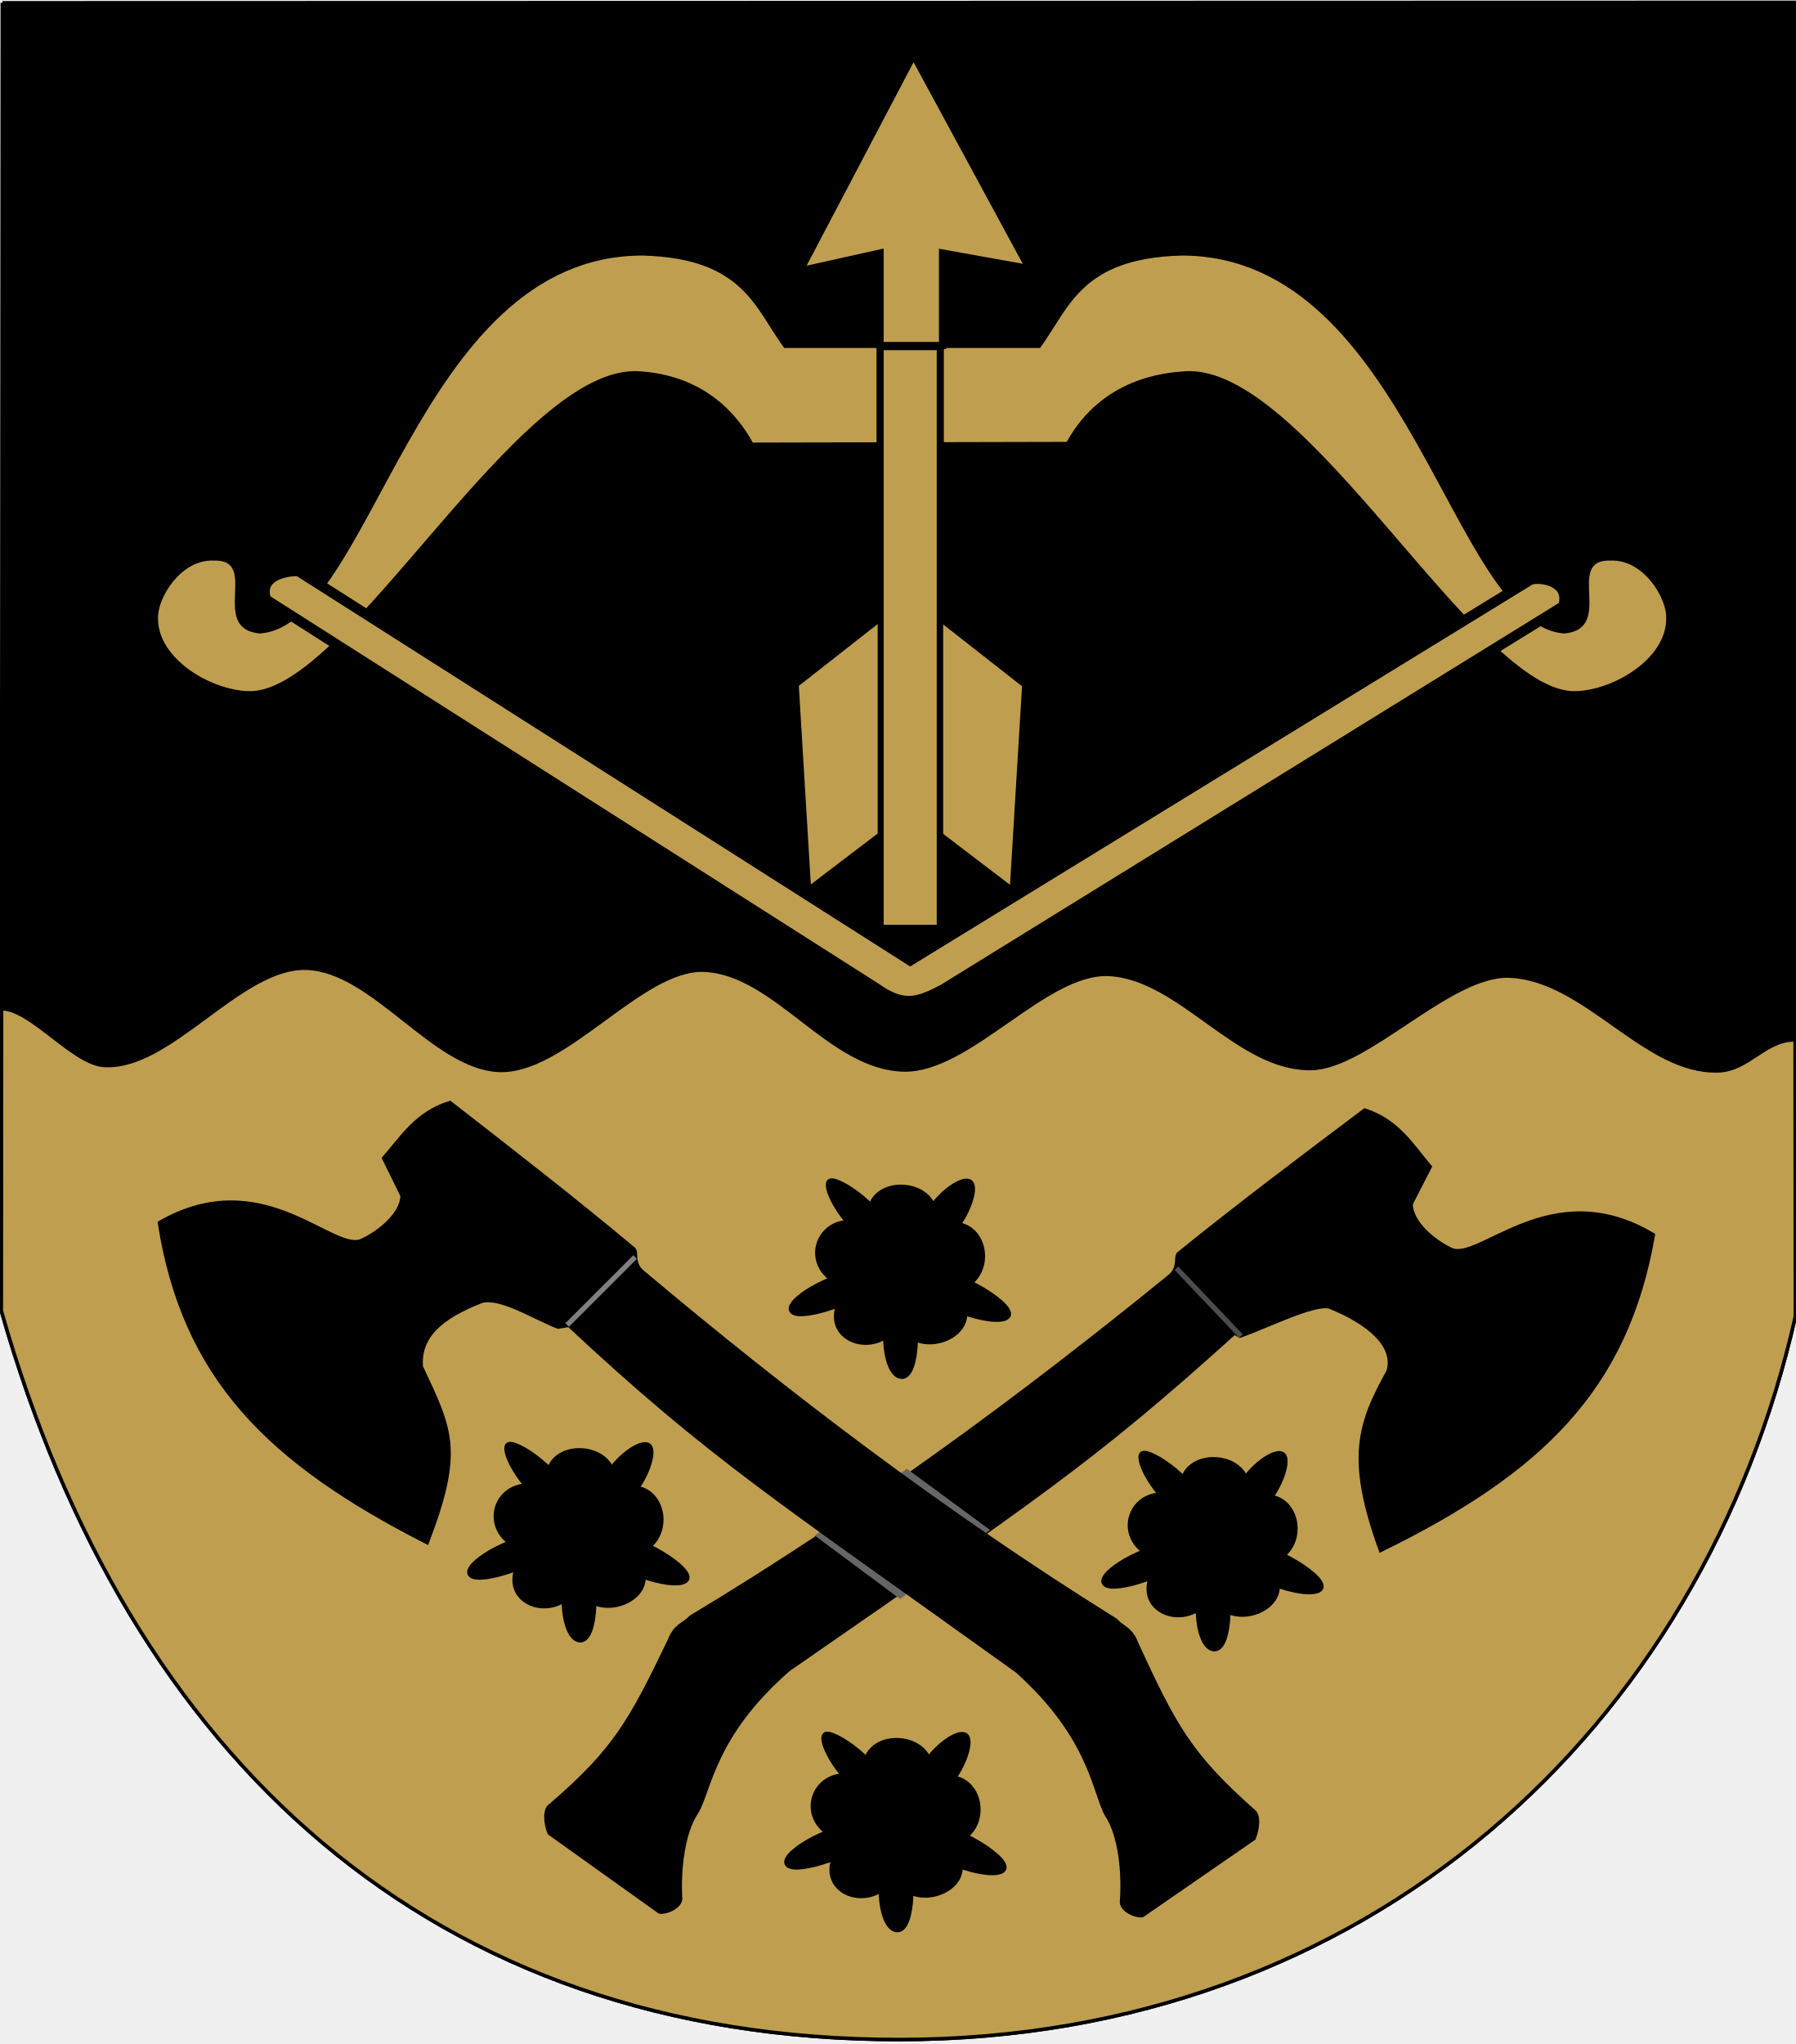
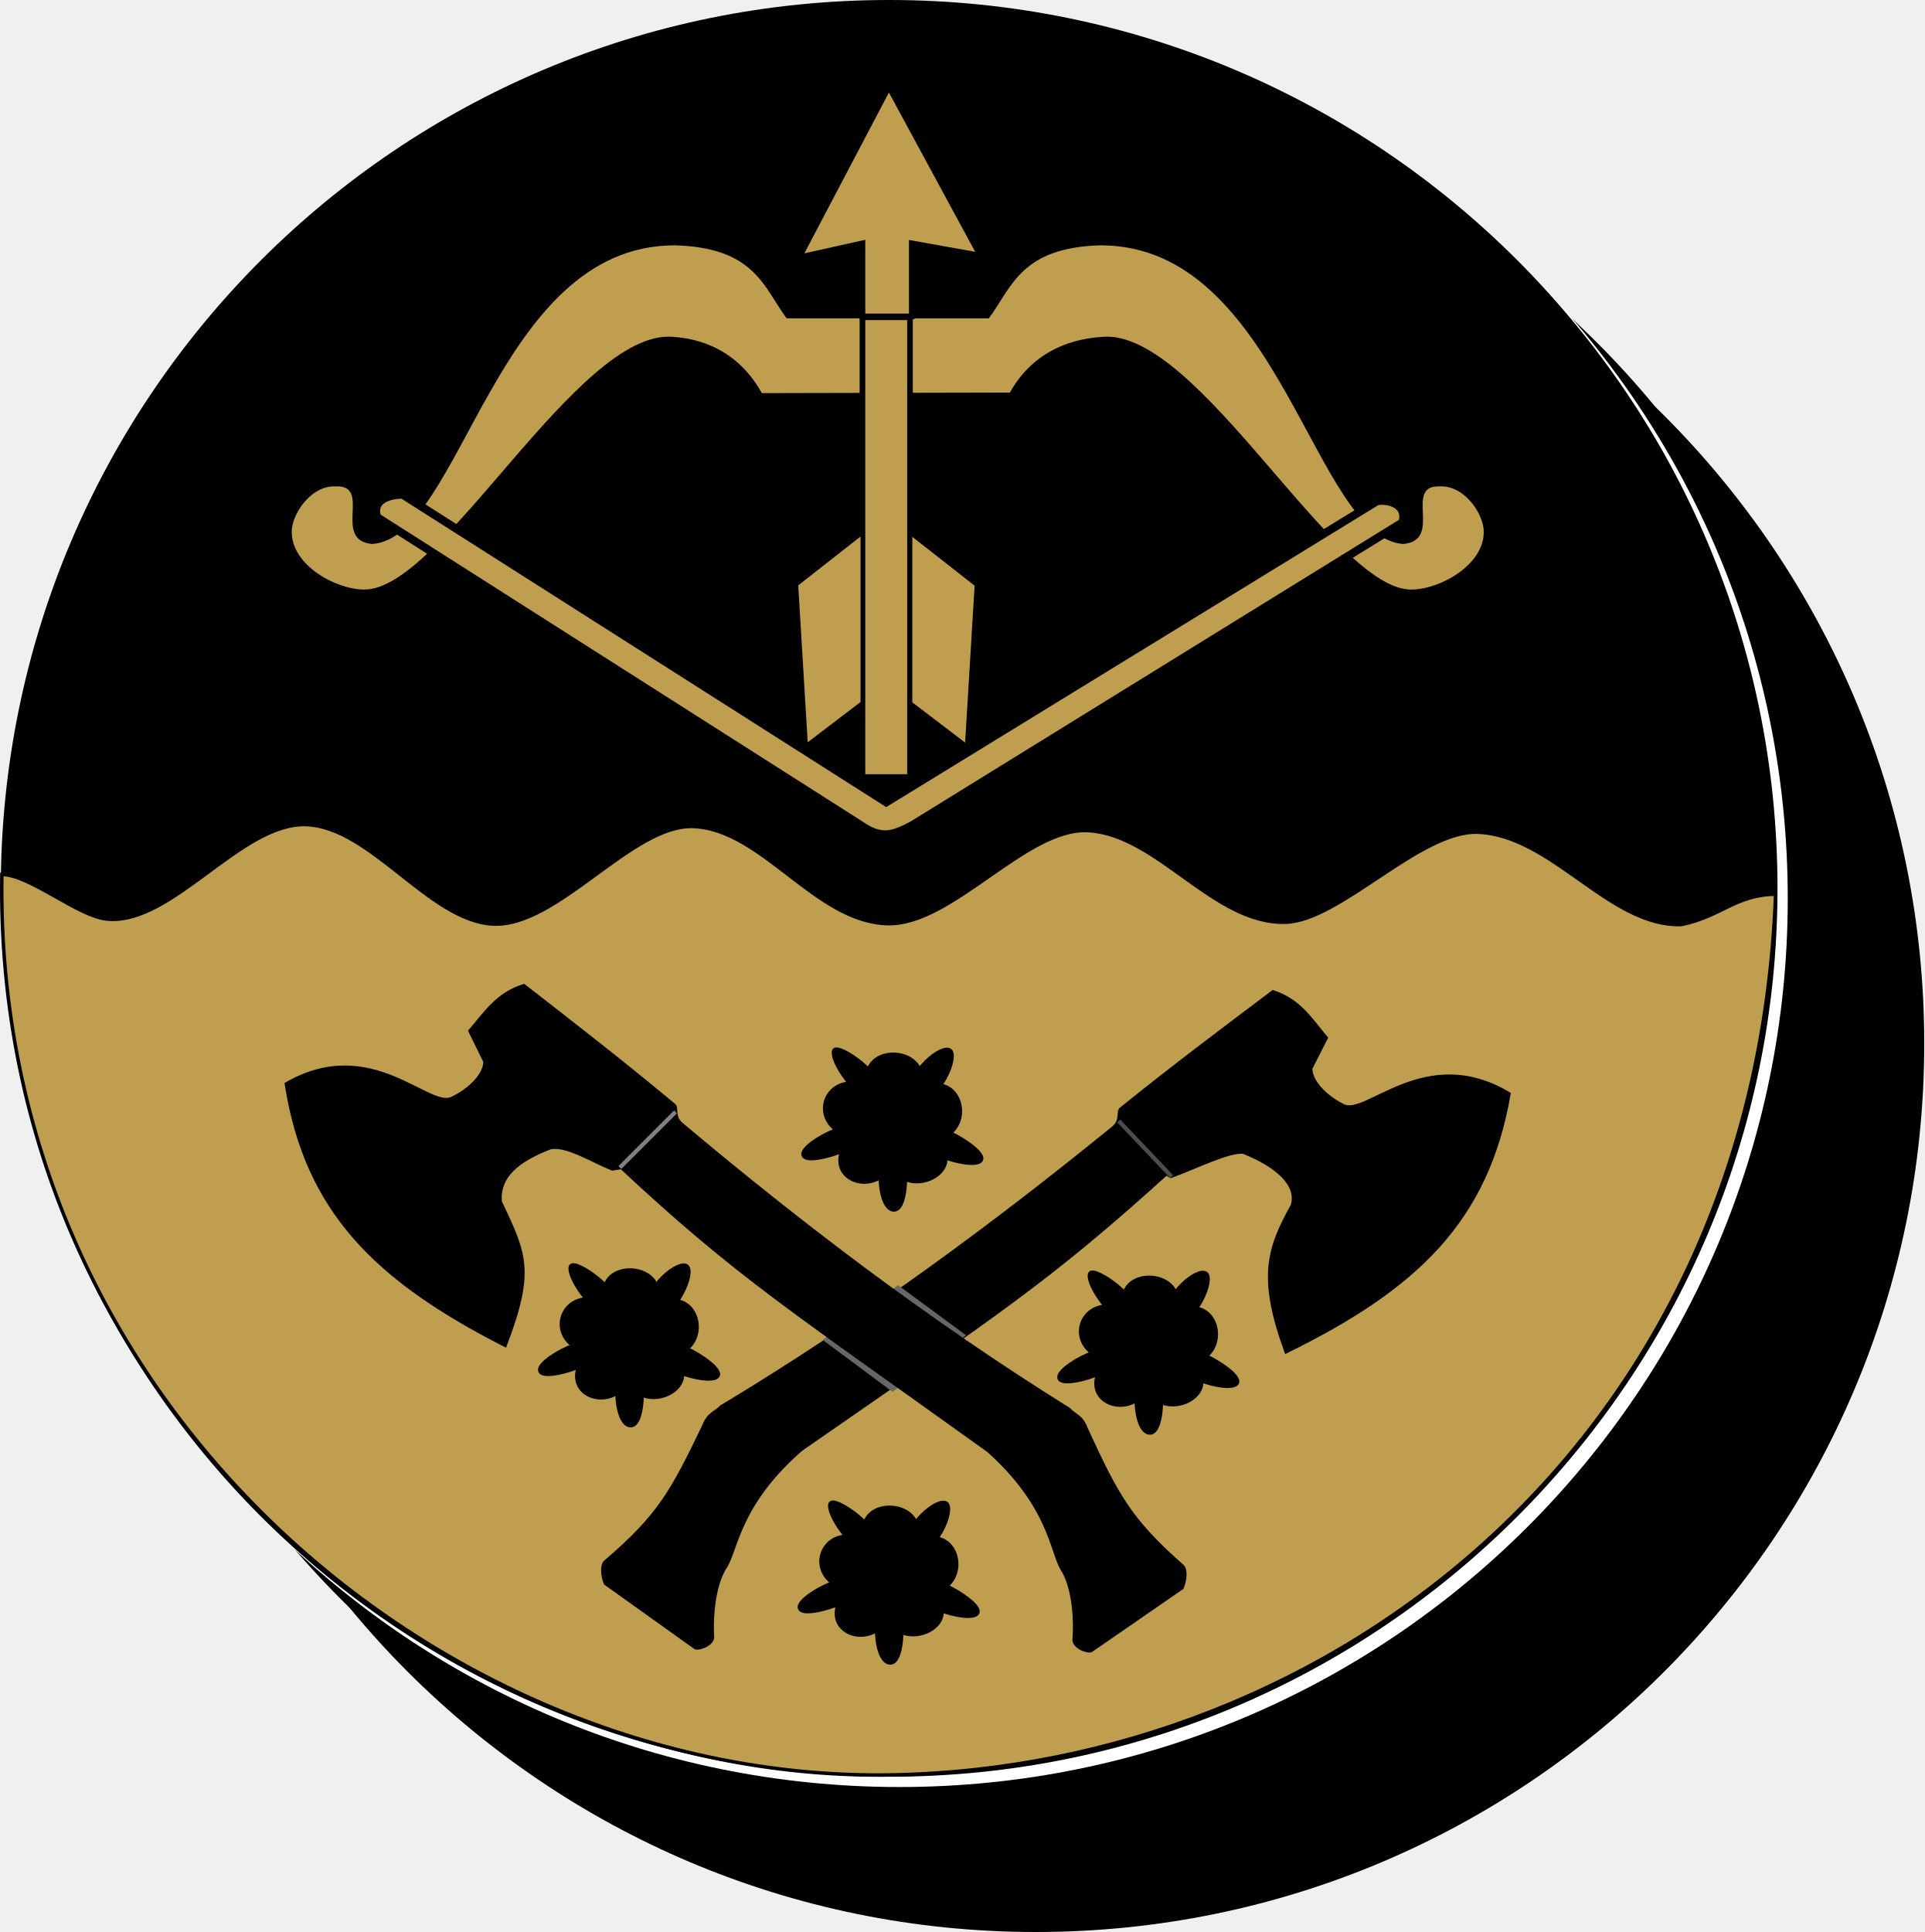
- <svg xmlns="http://www.w3.org/2000/svg" xml:space="preserve" width="500px" height="569px" shape-rendering="geometricPrecision" text-rendering="geometricPrecision" image-rendering="optimizeQuality" fill-rule="evenodd" clip-rule="evenodd" viewBox="0 0 500 569" version="1.0">
-   <g id="Layer_x0020_1">
-     <path id="path1937" fill="black" stroke="black" stroke-width="0.992" d="M0.653 0.782l498.933 -0.122 0.275 365.808c-25.803,114.437 -119.035,201.209 -249.35,201.29 -130.315,0.081 -214.788,-78.4 -250.145,-202.878l0.287 -364.099z" />
-     <path id="path1937_0" fill="#BF9F4F" stroke="black" stroke-width="0.992" d="M499.803 289.465l0.058 77.005c-25.803,114.437 -119.035,201.209 -249.35,201.29 -130.315,0.081 -214.788,-78.4 -250.145,-202.878l0.066 -84.103c8.3,0.144 19.846,15.16 28.381,15.788 18.493,1.361 38.042,-27.698 56.559,-27.039 18.519,0.659 35.087,27.313 53.204,28.416 18.445,1.123 39.796,-28.458 57.336,-27.874 19.881,0.662 35.008,27.367 55.757,27.771 18.309,0.357 39.429,-27.481 57.065,-26.598 19.988,1.001 35.859,26.658 56.456,26.192 15.62,-0.353 38.544,-26.421 55.112,-25.722 21.303,0.897 37.606,27.068 58.128,26.381 8.417,-0.281 13.073,-8.772 21.373,-8.628z" />
-     <path fill="#BF9F4F" d="M289.581 96.865c8.2,-11.263 11.436,-25.007 39.492,-25.721 63.23,0.112 74.959,103.228 106.543,105.202 14.187,-1.386 -0.169,-20.766 12.777,-20.29 9.101,-0.414 15.72,10.342 15.513,16.133 0.023,11.288 -14.824,20.019 -25.372,20.214 -27.502,0.506 -75.034,-91.57 -108.772,-89.043 -5.269,0.395 -22.821,1.723 -32.777,19.65l-87.392 0.192c-9.956,-17.927 -26.187,-19.448 -31.456,-19.843 -33.739,-2.526 -81.27,89.549 -108.772,89.043 -10.548,-0.194 -25.395,-8.925 -25.372,-20.214 -0.207,-5.791 6.412,-16.547 15.513,-16.133 12.946,-0.476 -1.41,18.904 12.777,20.29 31.584,-1.974 43.313,-105.09 106.543,-105.202 28.056,0.714 31.292,14.459 39.492,25.721l71.264 0z" />
-     <path fill="#BF9F4F" stroke="black" stroke-width="2.835" d="M74.085 166.914c-2.272,-6.675 5.691,-8.076 9.002,-7.926l170.33 108.382 172.806 -106.04c3.516,-0.827 11.065,0.827 8.997,7.445l-172.507 106.561c-7.134,3.778 -11.164,5.074 -18.608,-0.145l-170.02 -108.278z" />
-     <rect fill="#BF9F4F" stroke="black" stroke-width="1.984" x="245.036" y="96.487" width="16.754" height="161.952" />
-     <polygon fill="#BF9F4F" stroke="black" stroke-width="1.984" points="254.344,15.201 286.61,74.77 262.41,70.426 262.41,96.177 245.036,96.177 245.036,70.426 222.698,75.39 " />
-     <polygon fill="#BF9F4F" stroke="black" stroke-width="0.992" points="262.1,172.81 285.059,190.804 281.646,247.27 262.1,232.378 " />
-     <path fill="black" stroke="black" stroke-width="0.992" d="M153.199 502.609c-1.647,1.013 -1.434,4.817 -0.291,7.69l30.683 21.918c1.543,0.427 6.187,-1.316 5.87,-3.99 -0.444,-7.526 0.662,-18.153 4.56,-23.818 3.666,-6.188 4.542,-21.369 25.574,-39.651 67.209,-46.635 83.871,-57.296 124.101,-93.697l1.506 0.886c7.969,-2.829 20.279,-9.069 24.837,-8.177 11.584,4.642 18.516,11.144 16.455,17.957 -8.039,14.521 -11.474,24.178 -2.116,49.866 44.639,-21.84 68.501,-44.92 75.927,-87.847 -28.79,-17.275 -48.916,8.499 -56.68,3.88 -4.105,-1.987 -10.691,-7.075 -10.765,-12.473l5.303 -10.375c-5.134,-6.075 -9.027,-12.771 -18.192,-15.745 -17.595,13.232 -34.911,26.237 -51.825,39.923 -1.057,0.984 0.435,3.917 -2.57,6.362 -40.42,32.886 -84.348,65.439 -133.283,94.859 -1.97,2.157 -4.251,2.143 -5.911,6.47 -10.854,22.558 -15.197,30.54 -33.184,45.964z" />
-     <line fill="none" stroke="#4C4C4C" stroke-width="1.417" x1="327.528" y1="353.035" x2="345.514" y2="371.951" />
-     <polygon fill="#666666" stroke="#666666" stroke-width="0.992" points="252.481,409.475 274.809,425.911 250.62,444.517 227.672,427.461 " />
-     <path fill="black" stroke="black" stroke-width="0.992" d="M348.946 504.094c1.631,1.039 1.358,4.839 0.169,7.694l-31.026 21.429c-1.55,0.403 -6.166,-1.414 -5.806,-4.083 0.564,-7.517 -0.374,-18.161 -4.182,-23.887 -3.568,-6.245 -4.202,-21.438 -24.942,-40.052 -66.461,-47.694 -85.123,-59.239 -124.77,-96.273l-3.049 0.488c-6.689,-2.624 -15.55,-8.348 -20.999,-7.251 -11.656,4.457 -17.701,9.939 -17.073,18.289 8.384,17.767 11.419,23.437 1.655,48.973 -44.287,-22.544 -67.78,-46 -74.524,-89.04 29.06,-16.816 48.776,9.273 56.611,4.778 4.136,-1.921 10.802,-6.905 10.961,-12.301l-5.138 -10.458c5.229,-5.993 9.228,-12.626 18.439,-15.455 17.383,13.509 34.491,26.787 51.186,40.739 1.041,1.001 -0.497,3.909 2.469,6.401 39.894,33.523 83.3,66.768 131.762,96.96 1.936,2.188 4.216,2.21 5.807,6.563 10.496,22.727 14.711,30.777 32.451,46.485z" />
-     <line fill="none" stroke="#7F7F7F" stroke-width="1.417" x1="157.897" y1="368.85" x2="176.814" y2="349.933" />
-     <g id="_46725200">
-       <path id="path9185" fill="black" stroke="black" stroke-width="1.327" d="M244.618 347.508c-9.374,-5.353 -15.438,-16.71 -13.748,-18.596 1.689,-1.885 17.143,8.363 16.571,16.348 -0.572,7.984 7.674,10.582 8.167,0.585 0.493,-9.996 11.768,-18.774 14.512,-16.795 2.744,1.978 -3.194,16.713 -12.685,19.155 -2.998,1.57 -3.554,9.331 1.303,6.559 4.856,-2.771 23.387,7.917 22.031,11.389 -1.356,3.472 -19.876,-1.202 -23.546,-8.822 -4.93,-5.482 -8.082,-1.695 -4.666,3.232 3.416,4.926 3.267,22.526 -1.399,22.639 -4.666,0.112 -6.519,-14.29 -2.181,-22.227 4.343,-7.936 0.622,-8.65 -5.307,-3.277 -6.371,5.34 -22.027,10.237 -23.351,7.021 -1.324,-3.217 14.401,-12.121 22.027,-10.238 7.626,1.884 2.272,-6.972 2.272,-6.972z" />
-       <path id="path9187" fill="black" stroke="black" stroke-width="1.327" d="M250.385 367.651c-6.085,12.158 -25.501,4.526 -13.968,-9.361 -15.557,-4.237 -8.64,-23.358 6.181,-16.611 -4.599,-16.268 23.407,-14.039 16.55,1.186 15.049,-8.841 20.509,14.065 5.807,16.467 12.408,11.034 -10.265,21 -14.57,8.319z" />
-       <circle id="circle9189" fill="black" stroke="black" stroke-width="1.327" transform="matrix(3.53077 0.253051 -0.254331 3.54863 250.568 352.728)" r="2.281" />
+ <svg xmlns="http://www.w3.org/2000/svg" id="svg206" version="1.0" viewBox="0 0 492.271 494.245" clip-rule="evenodd" fill-rule="evenodd" image-rendering="optimizeQuality" text-rendering="geometricPrecision" shape-rendering="geometricPrecision" height="494.245" width="492.271" xml:space="preserve">
+   <defs id="defs210">
+   
+   
+   
+   
+   
+   
+   
+   
+   
+   
+   
+   
+   
+   
+   
+   
+   
+   
+  </defs>
+   <g transform="translate(-3.275182,-44.83371)" id="g463">
+     <circle r="227.263" cy="311.816" cx="268.283" id="path214-6-5-6" style="fill:#000000;fill-rule:evenodd;stroke-width:0.905" />
+     <circle style="fill:#000000;fill-rule:evenodd;stroke-width:0.905" id="path214-6-5" cx="251.158" cy="293.21" r="227.263" />
+     <circle r="227.263" cy="274.728" cx="233.367" id="path214-6" style="fill:#ffffff;fill-rule:evenodd;stroke-width:0.905" />
+     <circle style="fill:#000000;fill-rule:evenodd;stroke-width:0.905" id="path214" cx="230.743" cy="272.097" r="227.263" />
+     <path d="M 457.519,273.586 C 452.372,413.938 343.688,496.643 231.895,498.884 117.814,501.171 1.535,404.808 3.75,268.525 v 0 c 7.43,0.129 19.577,10.897 27.217,11.459 16.554,1.218 34.053,-24.794 50.628,-24.204 16.578,0.59 31.408,24.449 47.625,25.436 16.511,1.005 35.624,-25.475 51.324,-24.951 17.797,0.593 31.337,24.497 49.911,24.859 16.389,0.319 35.295,-24.6 51.081,-23.809 17.893,0.896 32.099,23.863 50.537,23.445 13.982,-0.316 34.503,-23.65 49.334,-23.025 19.069,0.803 33.663,24.23 52.033,23.615 10.118,-2.067 13.87,-7.649 24.078,-7.763 z" stroke-width="0.888" stroke="#000000" fill="#bf9f4f" id="path1937_0" />
+     <g id="g268" transform="matrix(0.7523783,0,0,0.7523783,43.05778,65.99229)">
+       <path fill="#000000" stroke="#000000" stroke-width="0.992" d="m 153.199,502.609 c -1.647,1.013 -1.434,4.817 -0.291,7.69 l 30.683,21.918 c 1.543,0.427 6.187,-1.316 5.87,-3.99 -0.444,-7.526 0.662,-18.153 4.56,-23.818 3.666,-6.188 4.542,-21.369 25.574,-39.651 67.209,-46.635 83.871,-57.296 124.101,-93.697 l 1.506,0.886 c 7.969,-2.829 20.279,-9.069 24.837,-8.177 11.584,4.642 18.516,11.144 16.455,17.957 -8.039,14.521 -11.474,24.178 -2.116,49.866 44.639,-21.84 68.501,-44.92 75.927,-87.847 -28.79,-17.275 -48.916,8.499 -56.68,3.88 -4.105,-1.987 -10.691,-7.075 -10.765,-12.473 l 5.303,-10.375 c -5.134,-6.075 -9.027,-12.771 -18.192,-15.745 -17.595,13.232 -34.911,26.237 -51.825,39.923 -1.057,0.984 0.435,3.917 -2.57,6.362 -40.42,32.886 -84.348,65.439 -133.283,94.859 -1.97,2.157 -4.251,2.143 -5.911,6.47 -10.854,22.558 -15.197,30.54 -33.184,45.964 z" id="path177" />
+       <line fill="none" stroke="#4c4c4c" stroke-width="1.417" x1="327.528" y1="353.035" x2="345.514" y2="371.951" id="line179" />
+       <polygon fill="#666666" stroke="#666666" stroke-width="0.992" points="250.62,444.517 227.672,427.461 252.481,409.475 274.809,425.911 " id="polygon181" />
+       <path fill="#000000" stroke="#000000" stroke-width="0.992" d="m 348.946,504.094 c 1.631,1.039 1.358,4.839 0.169,7.694 l -31.026,21.429 c -1.55,0.403 -6.166,-1.414 -5.806,-4.083 0.564,-7.517 -0.374,-18.161 -4.182,-23.887 -3.568,-6.245 -4.202,-21.438 -24.942,-40.052 -66.461,-47.694 -85.123,-59.239 -124.77,-96.273 l -3.049,0.488 c -6.689,-2.624 -15.55,-8.348 -20.999,-7.251 -11.656,4.457 -17.701,9.939 -17.073,18.289 8.384,17.767 11.419,23.437 1.655,48.973 -44.287,-22.544 -67.78,-46 -74.524,-89.04 29.06,-16.816 48.776,9.273 56.611,4.778 4.136,-1.921 10.802,-6.905 10.961,-12.301 l -5.138,-10.458 c 5.229,-5.993 9.228,-12.626 18.439,-15.455 17.383,13.509 34.491,26.787 51.186,40.739 1.041,1.001 -0.497,3.909 2.469,6.401 39.894,33.523 83.3,66.768 131.762,96.96 1.936,2.188 4.216,2.21 5.807,6.563 10.496,22.727 14.711,30.777 32.451,46.485 z" id="path183" />
+       <line fill="none" stroke="#7f7f7f" stroke-width="1.417" x1="157.897" y1="368.85" x2="176.814" y2="349.933" id="line185" />
+       <g id="_46725200">
+         <path id="path9185" fill="#000000" stroke="#000000" stroke-width="1.327" d="m 244.618,347.508 c -9.374,-5.353 -15.438,-16.71 -13.748,-18.596 1.689,-1.885 17.143,8.363 16.571,16.348 -0.572,7.984 7.674,10.582 8.167,0.585 0.493,-9.996 11.768,-18.774 14.512,-16.795 2.744,1.978 -3.194,16.713 -12.685,19.155 -2.998,1.57 -3.554,9.331 1.303,6.559 4.856,-2.771 23.387,7.917 22.031,11.389 -1.356,3.472 -19.876,-1.202 -23.546,-8.822 -4.93,-5.482 -8.082,-1.695 -4.666,3.231 3.416,4.926 3.267,22.526 -1.399,22.639 -4.666,0.112 -6.519,-14.29 -2.181,-22.226 4.343,-7.936 0.622,-8.65 -5.307,-3.277 -6.371,5.34 -22.027,10.237 -23.351,7.021 -1.324,-3.217 14.401,-12.122 22.027,-10.238 7.626,1.884 2.272,-6.972 2.272,-6.972 z" />
+         <path id="path9187" fill="#000000" stroke="#000000" stroke-width="1.327" d="m 250.385,367.651 c -6.085,12.158 -25.501,4.526 -13.968,-9.361 -15.557,-4.237 -8.64,-23.358 6.181,-16.611 -4.599,-16.268 23.407,-14.039 16.55,1.186 15.049,-8.841 20.509,14.065 5.807,16.467 12.408,11.034 -10.265,21 -14.57,8.319 z" />
+         <circle id="circle9189" fill="#000000" stroke="#000000" stroke-width="1.327" transform="matrix(3.53077,0.253051,-0.254331,3.54863,250.568,352.728)" r="2.281" cx="0" cy="0" />
+       </g>
+       <g id="_46769120">
+         <path id="path9185_1" fill="#000000" stroke="#000000" stroke-width="1.327" d="m 243.375,501.545 c -9.374,-5.353 -15.438,-16.71 -13.748,-18.596 1.689,-1.885 17.143,8.363 16.571,16.348 -0.572,7.984 7.674,10.582 8.167,0.585 0.493,-9.996 11.768,-18.774 14.512,-16.795 2.744,1.978 -3.194,16.713 -12.685,19.155 -2.998,1.57 -3.554,9.331 1.303,6.559 4.856,-2.771 23.387,7.917 22.031,11.389 -1.356,3.472 -19.876,-1.202 -23.546,-8.822 -4.93,-5.482 -8.082,-1.695 -4.666,3.232 3.416,4.926 3.267,22.526 -1.399,22.639 -4.666,0.112 -6.519,-14.29 -2.181,-22.227 4.343,-7.936 0.622,-8.65 -5.307,-3.277 -6.371,5.34 -22.027,10.237 -23.351,7.021 -1.324,-3.217 14.401,-12.121 22.027,-10.238 7.626,1.884 2.272,-6.972 2.272,-6.972 z" />
+         <path id="path9187_2" fill="#000000" stroke="#000000" stroke-width="1.327" d="m 249.142,521.687 c -6.085,12.158 -25.501,4.526 -13.968,-9.361 -15.557,-4.237 -8.64,-23.358 6.181,-16.611 -4.599,-16.268 23.407,-14.039 16.55,1.186 15.049,-8.841 20.509,14.065 5.807,16.467 12.408,11.034 -10.265,21 -14.57,8.319 z" />
+         <circle id="circle9189_3" fill="#000000" stroke="#000000" stroke-width="1.327" transform="matrix(3.53077,0.253051,-0.254331,3.54863,249.325,506.765)" r="2.281" cx="0" cy="0" />
+       </g>
+       <g id="_46716104">
+         <path id="path9185_4" fill="#000000" stroke="#000000" stroke-width="1.327" d="m 331.647,423.348 c -9.374,-5.353 -15.438,-16.71 -13.748,-18.596 1.689,-1.885 17.143,8.363 16.571,16.348 -0.572,7.984 7.674,10.582 8.167,0.585 0.493,-9.996 11.768,-18.774 14.512,-16.795 2.744,1.978 -3.194,16.713 -12.685,19.155 -2.998,1.57 -3.554,9.331 1.303,6.559 4.856,-2.771 23.387,7.917 22.031,11.389 -1.356,3.472 -19.876,-1.202 -23.546,-8.822 -4.93,-5.482 -8.082,-1.695 -4.666,3.232 3.416,4.926 3.267,22.526 -1.399,22.639 -4.666,0.112 -6.519,-14.29 -2.181,-22.227 4.343,-7.936 0.622,-8.65 -5.307,-3.277 -6.371,5.34 -22.027,10.237 -23.351,7.021 -1.324,-3.217 14.401,-12.121 22.027,-10.238 7.626,1.884 2.272,-6.972 2.272,-6.972 z" />
+         <path id="path9187_5" fill="#000000" stroke="#000000" stroke-width="1.327" d="m 337.414,443.491 c -6.085,12.158 -25.501,4.526 -13.968,-9.361 -15.557,-4.237 -8.64,-23.358 6.181,-16.611 -4.599,-16.268 23.407,-14.039 16.55,1.186 15.049,-8.841 20.509,14.065 5.807,16.467 12.408,11.034 -10.265,21 -14.57,8.319 z" />
+         <circle id="circle9189_6" fill="#000000" stroke="#000000" stroke-width="1.327" transform="matrix(3.53077,0.253051,-0.254331,3.54863,337.598,428.568)" r="2.281" cx="0" cy="0" />
+       </g>
+       <g id="_46762792">
+         <path id="path9185_7" fill="#000000" stroke="#000000" stroke-width="1.327" d="m 155.102,420.861 c -9.374,-5.353 -15.438,-16.71 -13.748,-18.596 1.689,-1.885 17.143,8.363 16.571,16.348 -0.572,7.984 7.674,10.582 8.167,0.585 0.493,-9.996 11.768,-18.774 14.512,-16.795 2.744,1.978 -3.194,16.713 -12.685,19.155 -2.998,1.57 -3.554,9.331 1.303,6.559 4.856,-2.771 23.387,7.917 22.031,11.389 -1.356,3.472 -19.876,-1.202 -23.546,-8.822 -4.93,-5.482 -8.082,-1.695 -4.666,3.232 3.416,4.926 3.267,22.526 -1.399,22.639 -4.666,0.112 -6.519,-14.29 -2.181,-22.227 4.343,-7.936 0.622,-8.65 -5.307,-3.277 -6.371,5.34 -22.027,10.237 -23.351,7.021 -1.324,-3.217 14.401,-12.121 22.027,-10.238 7.626,1.884 2.272,-6.972 2.272,-6.972 z" />
+         <path id="path9187_8" fill="#000000" stroke="#000000" stroke-width="1.327" d="m 160.869,441.004 c -6.085,12.158 -25.501,4.526 -13.968,-9.361 -15.557,-4.237 -8.64,-23.358 6.181,-16.611 -4.599,-16.268 23.407,-14.039 16.55,1.186 15.049,-8.841 20.509,14.065 5.807,16.467 12.408,11.034 -10.265,21 -14.57,8.319 z" />
+         <circle id="circle9189_9" fill="#000000" stroke="#000000" stroke-width="1.327" transform="matrix(3.53077,0.253051,-0.254331,3.54863,161.052,426.082)" r="2.281" cx="0" cy="0" />
+       </g>
    </g>
-     <g id="_46769120">
-       <path id="path9185_1" fill="black" stroke="black" stroke-width="1.327" d="M243.375 501.545c-9.374,-5.353 -15.438,-16.71 -13.748,-18.596 1.689,-1.885 17.143,8.363 16.571,16.348 -0.572,7.984 7.674,10.582 8.167,0.585 0.493,-9.996 11.768,-18.774 14.512,-16.795 2.744,1.978 -3.194,16.713 -12.685,19.155 -2.998,1.57 -3.554,9.331 1.303,6.559 4.856,-2.771 23.387,7.917 22.031,11.389 -1.356,3.472 -19.876,-1.202 -23.546,-8.822 -4.93,-5.482 -8.082,-1.695 -4.666,3.232 3.416,4.926 3.267,22.526 -1.399,22.639 -4.666,0.112 -6.519,-14.29 -2.181,-22.227 4.343,-7.936 0.622,-8.65 -5.307,-3.277 -6.371,5.34 -22.027,10.237 -23.351,7.021 -1.324,-3.217 14.401,-12.121 22.027,-10.238 7.626,1.884 2.272,-6.972 2.272,-6.972z" />
-       <path id="path9187_2" fill="black" stroke="black" stroke-width="1.327" d="M249.142 521.687c-6.085,12.158 -25.501,4.526 -13.968,-9.361 -15.557,-4.237 -8.64,-23.358 6.181,-16.611 -4.599,-16.268 23.407,-14.039 16.55,1.186 15.049,-8.841 20.509,14.065 5.807,16.467 12.408,11.034 -10.265,21 -14.57,8.319z" />
-       <circle id="circle9189_3" fill="black" stroke="black" stroke-width="1.327" transform="matrix(3.53077 0.253051 -0.254331 3.54863 249.325 506.765)" r="2.281" />
+     <g id="g276" transform="matrix(0.8951502,0,0,0.8951502,3.063156,8.852525)">
+       <g id="g284" transform="matrix(0.9870875,0,0,0.9870875,3.27913,3.598101)">
+         <path id="path167" d="m 283.234,129.247 c 6.739,-9.256 9.399,-20.553 32.457,-21.139 51.967,0.092 61.606,84.84 87.564,86.462 11.66,-1.139 -0.139,-17.067 10.501,-16.675 7.48,-0.34 12.919,8.499 12.749,13.259 0.019,9.277 -12.183,16.453 -20.852,16.613 -22.603,0.416 -61.668,-75.258 -89.396,-73.182 -4.331,0.324 -18.756,1.416 -26.938,16.15 l -71.825,0.158 c -8.182,-14.734 -21.522,-15.984 -25.853,-16.308 -27.729,-2.076 -66.793,73.598 -89.396,73.182 -8.669,-0.16 -20.871,-7.336 -20.852,-16.613 -0.17,-4.76 5.27,-13.599 12.749,-13.259 10.64,-0.391 -1.159,15.537 10.501,16.675 25.958,-1.622 35.597,-86.37 87.564,-86.462 23.058,0.587 25.718,11.883 32.457,21.139 h 58.57 z" fill="#bf9f4f" style="stroke-width:0.822" />
+         <path id="path169" d="m 106.125,186.818 c -1.867,-5.486 4.677,-6.637 7.398,-6.514 l 139.988,89.075 142.023,-87.151 c 2.89,-0.68 9.094,0.679 7.394,6.119 l -141.778,87.579 c -5.863,3.105 -9.176,4.17 -15.293,-0.12 L 106.125,186.818 Z" stroke-width="2.33" stroke="#000000" fill="#bf9f4f" />
+         <rect id="rect171" height="133.103" width="13.769" y="128.937" x="246.624" stroke-width="1.631" stroke="#000000" fill="#bf9f4f" />
+         <polygon id="polygon173" points="222.698,75.39 254.344,15.201 286.61,74.77 262.41,70.426 262.41,96.177 245.036,96.177 245.036,70.426 " stroke-width="1.984" stroke="#000000" fill="#bf9f4f" transform="matrix(0.8218661,0,0,0.8218661,45.23698,49.63732)" />
+         <polygon id="polygon175" points="285.059,190.804 281.646,247.27 262.1,232.378 262.1,172.81 " stroke-width="0.992" stroke="#000000" fill="#bf9f4f" transform="matrix(0.8218661,0,0,0.8218661,45.23698,49.63732)" />
+         <polygon id="polygon203" points="221.897,190.7 225.309,247.165 244.855,232.273 244.855,172.705 " stroke-width="0.992" stroke="#000000" fill="#bf9f4f" transform="matrix(0.8218661,0,0,0.8218661,45.23698,49.63732)" />
+       </g>
    </g>
-     <g id="_46716104">
-       <path id="path9185_4" fill="black" stroke="black" stroke-width="1.327" d="M331.647 423.348c-9.374,-5.353 -15.438,-16.71 -13.748,-18.596 1.689,-1.885 17.143,8.363 16.571,16.348 -0.572,7.984 7.674,10.582 8.167,0.585 0.493,-9.996 11.768,-18.774 14.512,-16.795 2.744,1.978 -3.194,16.713 -12.685,19.155 -2.998,1.57 -3.554,9.331 1.303,6.559 4.856,-2.771 23.387,7.917 22.031,11.389 -1.356,3.472 -19.876,-1.202 -23.546,-8.822 -4.93,-5.482 -8.082,-1.695 -4.666,3.232 3.416,4.926 3.267,22.526 -1.399,22.639 -4.666,0.112 -6.519,-14.29 -2.181,-22.227 4.343,-7.936 0.622,-8.65 -5.307,-3.277 -6.371,5.34 -22.027,10.237 -23.351,7.021 -1.324,-3.217 14.401,-12.121 22.027,-10.238 7.626,1.884 2.272,-6.972 2.272,-6.972z" />
-       <path id="path9187_5" fill="black" stroke="black" stroke-width="1.327" d="M337.414 443.491c-6.085,12.158 -25.501,4.526 -13.968,-9.361 -15.557,-4.237 -8.64,-23.358 6.181,-16.611 -4.599,-16.268 23.407,-14.039 16.55,1.186 15.049,-8.841 20.509,14.065 5.807,16.467 12.408,11.034 -10.265,21 -14.57,8.319z" />
-       <circle id="circle9189_6" fill="black" stroke="black" stroke-width="1.327" transform="matrix(3.53077 0.253051 -0.254331 3.54863 337.598 428.568)" r="2.281" />
-     </g>
-     <g id="_46762792">
-       <path id="path9185_7" fill="black" stroke="black" stroke-width="1.327" d="M155.102 420.861c-9.374,-5.353 -15.438,-16.71 -13.748,-18.596 1.689,-1.885 17.143,8.363 16.571,16.348 -0.572,7.984 7.674,10.582 8.167,0.585 0.493,-9.996 11.768,-18.774 14.512,-16.795 2.744,1.978 -3.194,16.713 -12.685,19.155 -2.998,1.57 -3.554,9.331 1.303,6.559 4.856,-2.771 23.387,7.917 22.031,11.389 -1.356,3.472 -19.876,-1.202 -23.546,-8.822 -4.93,-5.482 -8.082,-1.695 -4.666,3.232 3.416,4.926 3.267,22.526 -1.399,22.639 -4.666,0.112 -6.519,-14.29 -2.181,-22.227 4.343,-7.936 0.622,-8.65 -5.307,-3.277 -6.371,5.34 -22.027,10.237 -23.351,7.021 -1.324,-3.217 14.401,-12.121 22.027,-10.238 7.626,1.884 2.272,-6.972 2.272,-6.972z" />
-       <path id="path9187_8" fill="black" stroke="black" stroke-width="1.327" d="M160.869 441.004c-6.085,12.158 -25.501,4.526 -13.968,-9.361 -15.557,-4.237 -8.64,-23.358 6.181,-16.611 -4.599,-16.268 23.407,-14.039 16.55,1.186 15.049,-8.841 20.509,14.065 5.807,16.467 12.408,11.034 -10.265,21 -14.57,8.319z" />
-       <circle id="circle9189_9" fill="black" stroke="black" stroke-width="1.327" transform="matrix(3.53077 0.253051 -0.254331 3.54863 161.052 426.082)" r="2.281" />
-     </g>
-     <polygon fill="#BF9F4F" stroke="black" stroke-width="0.992" points="244.855,172.705 221.897,190.7 225.309,247.165 244.855,232.273 " />
  </g>
</svg>
